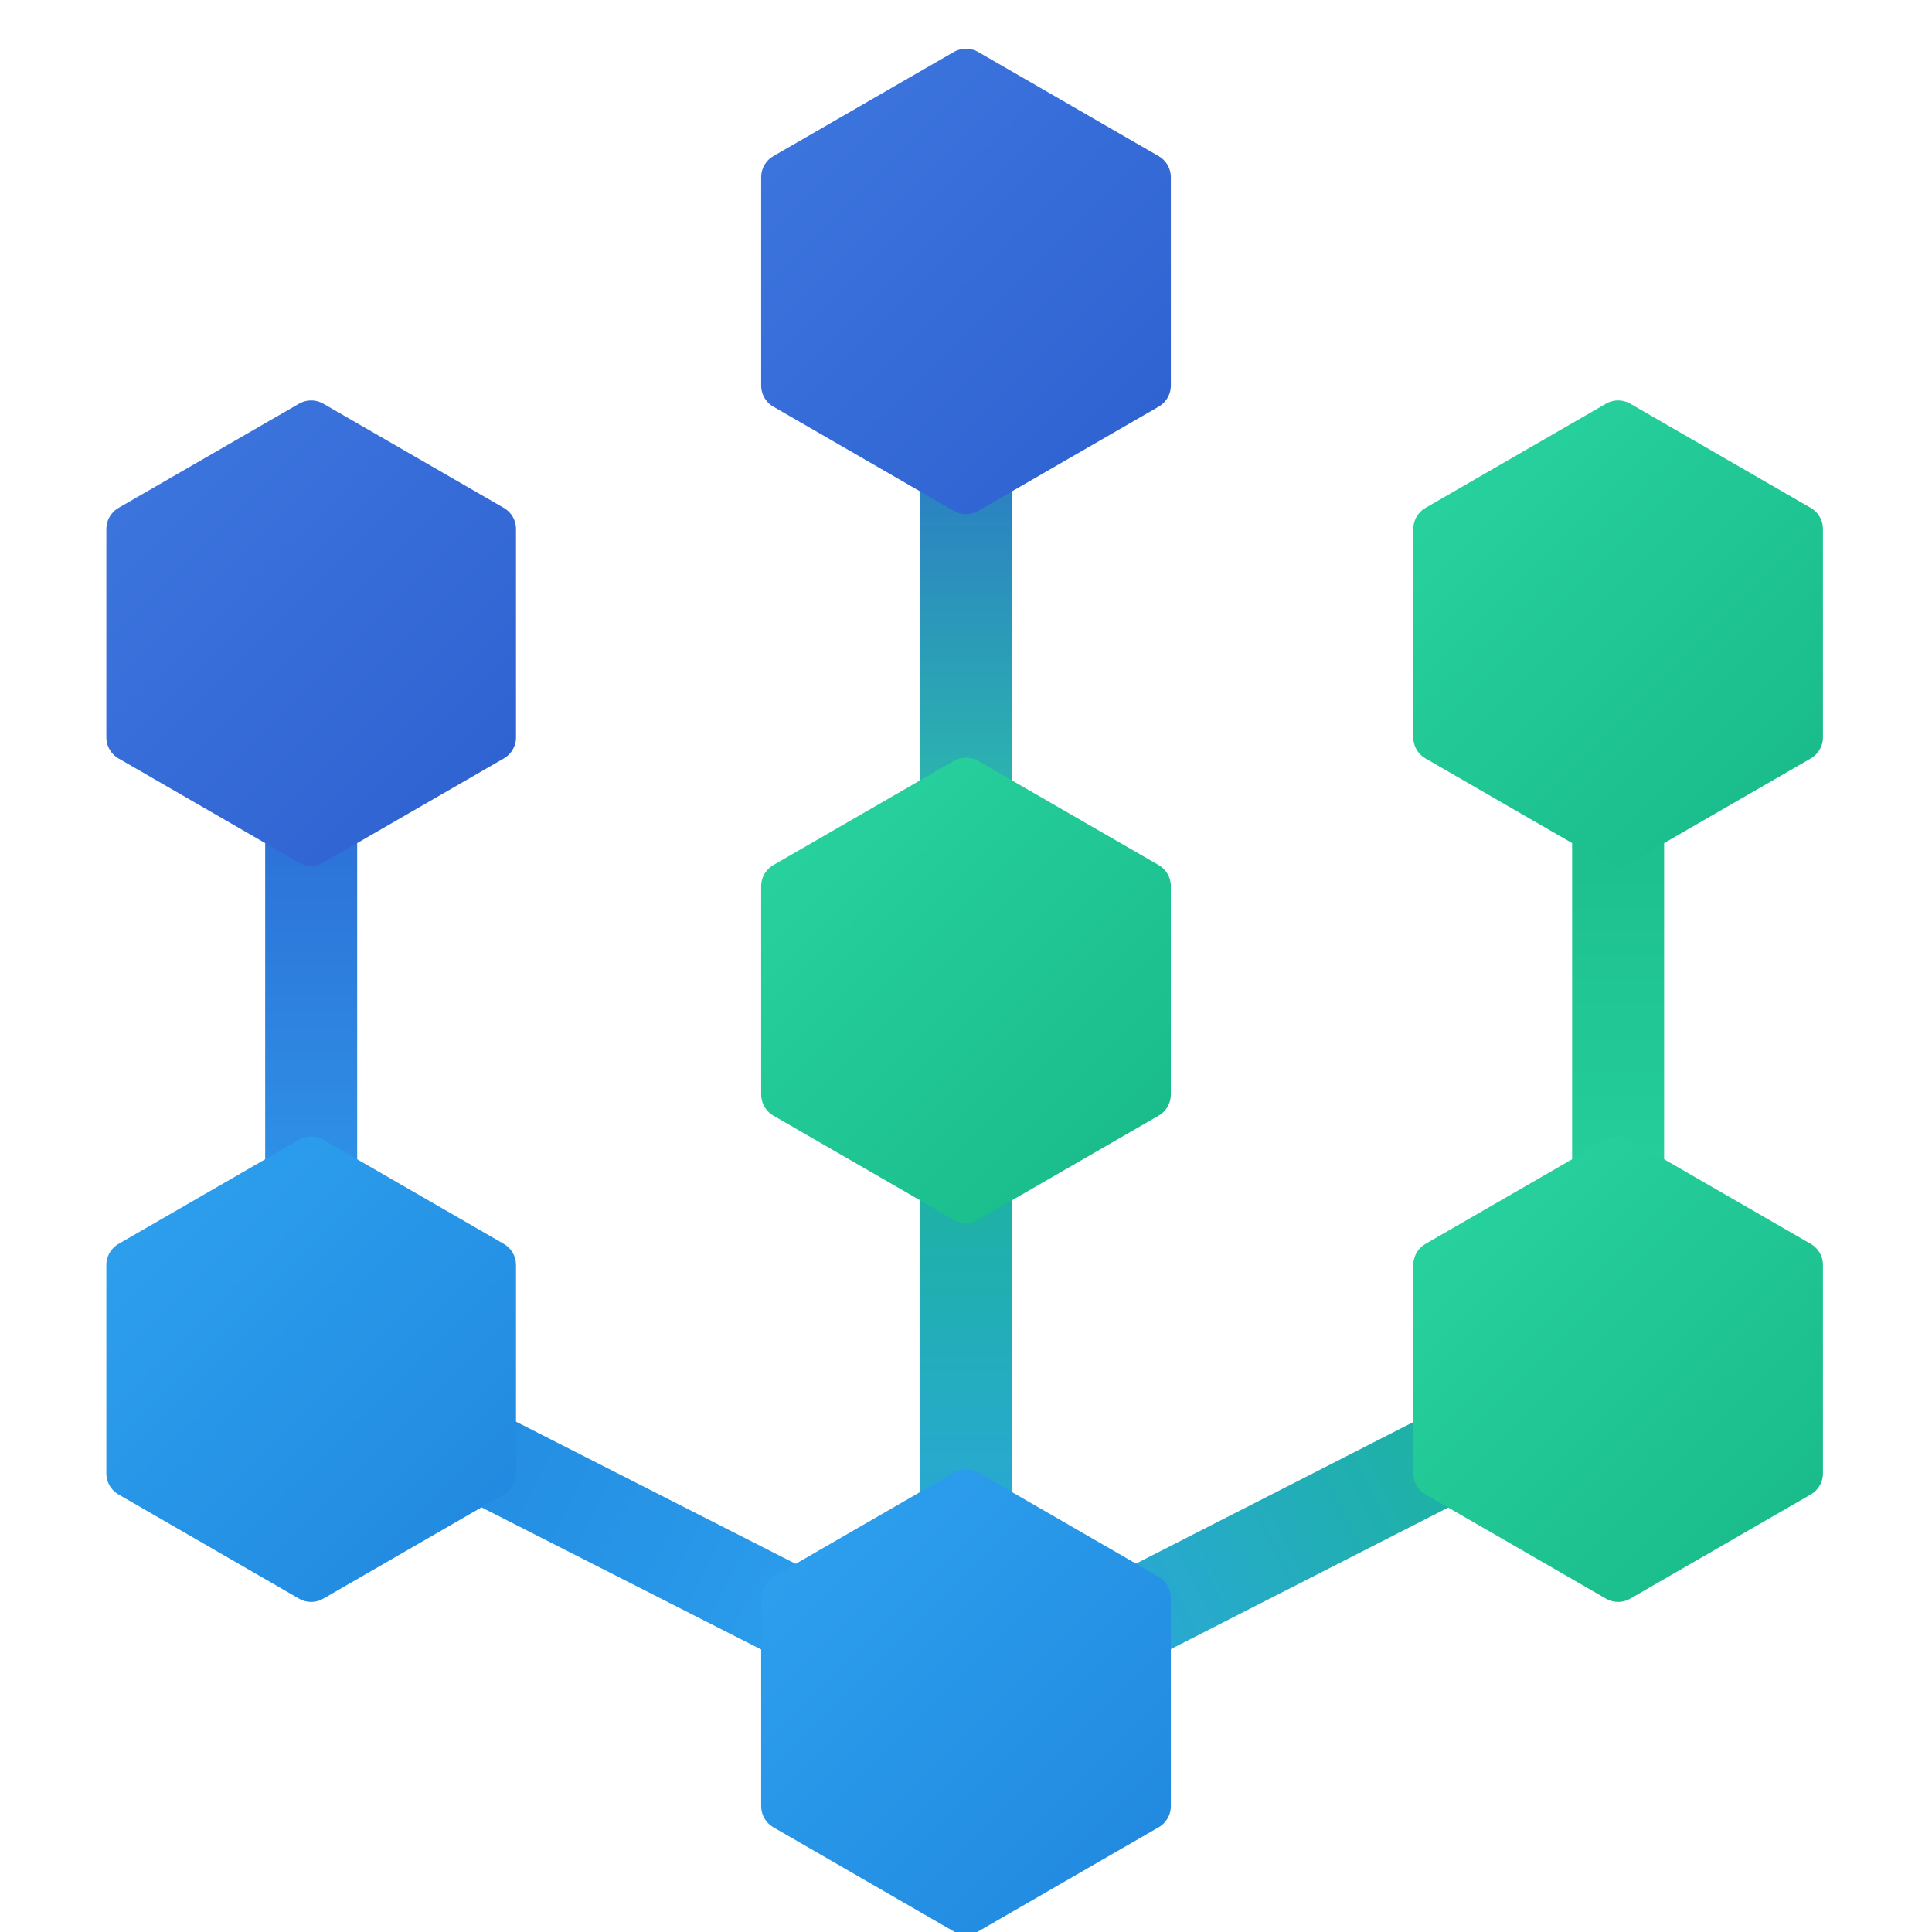
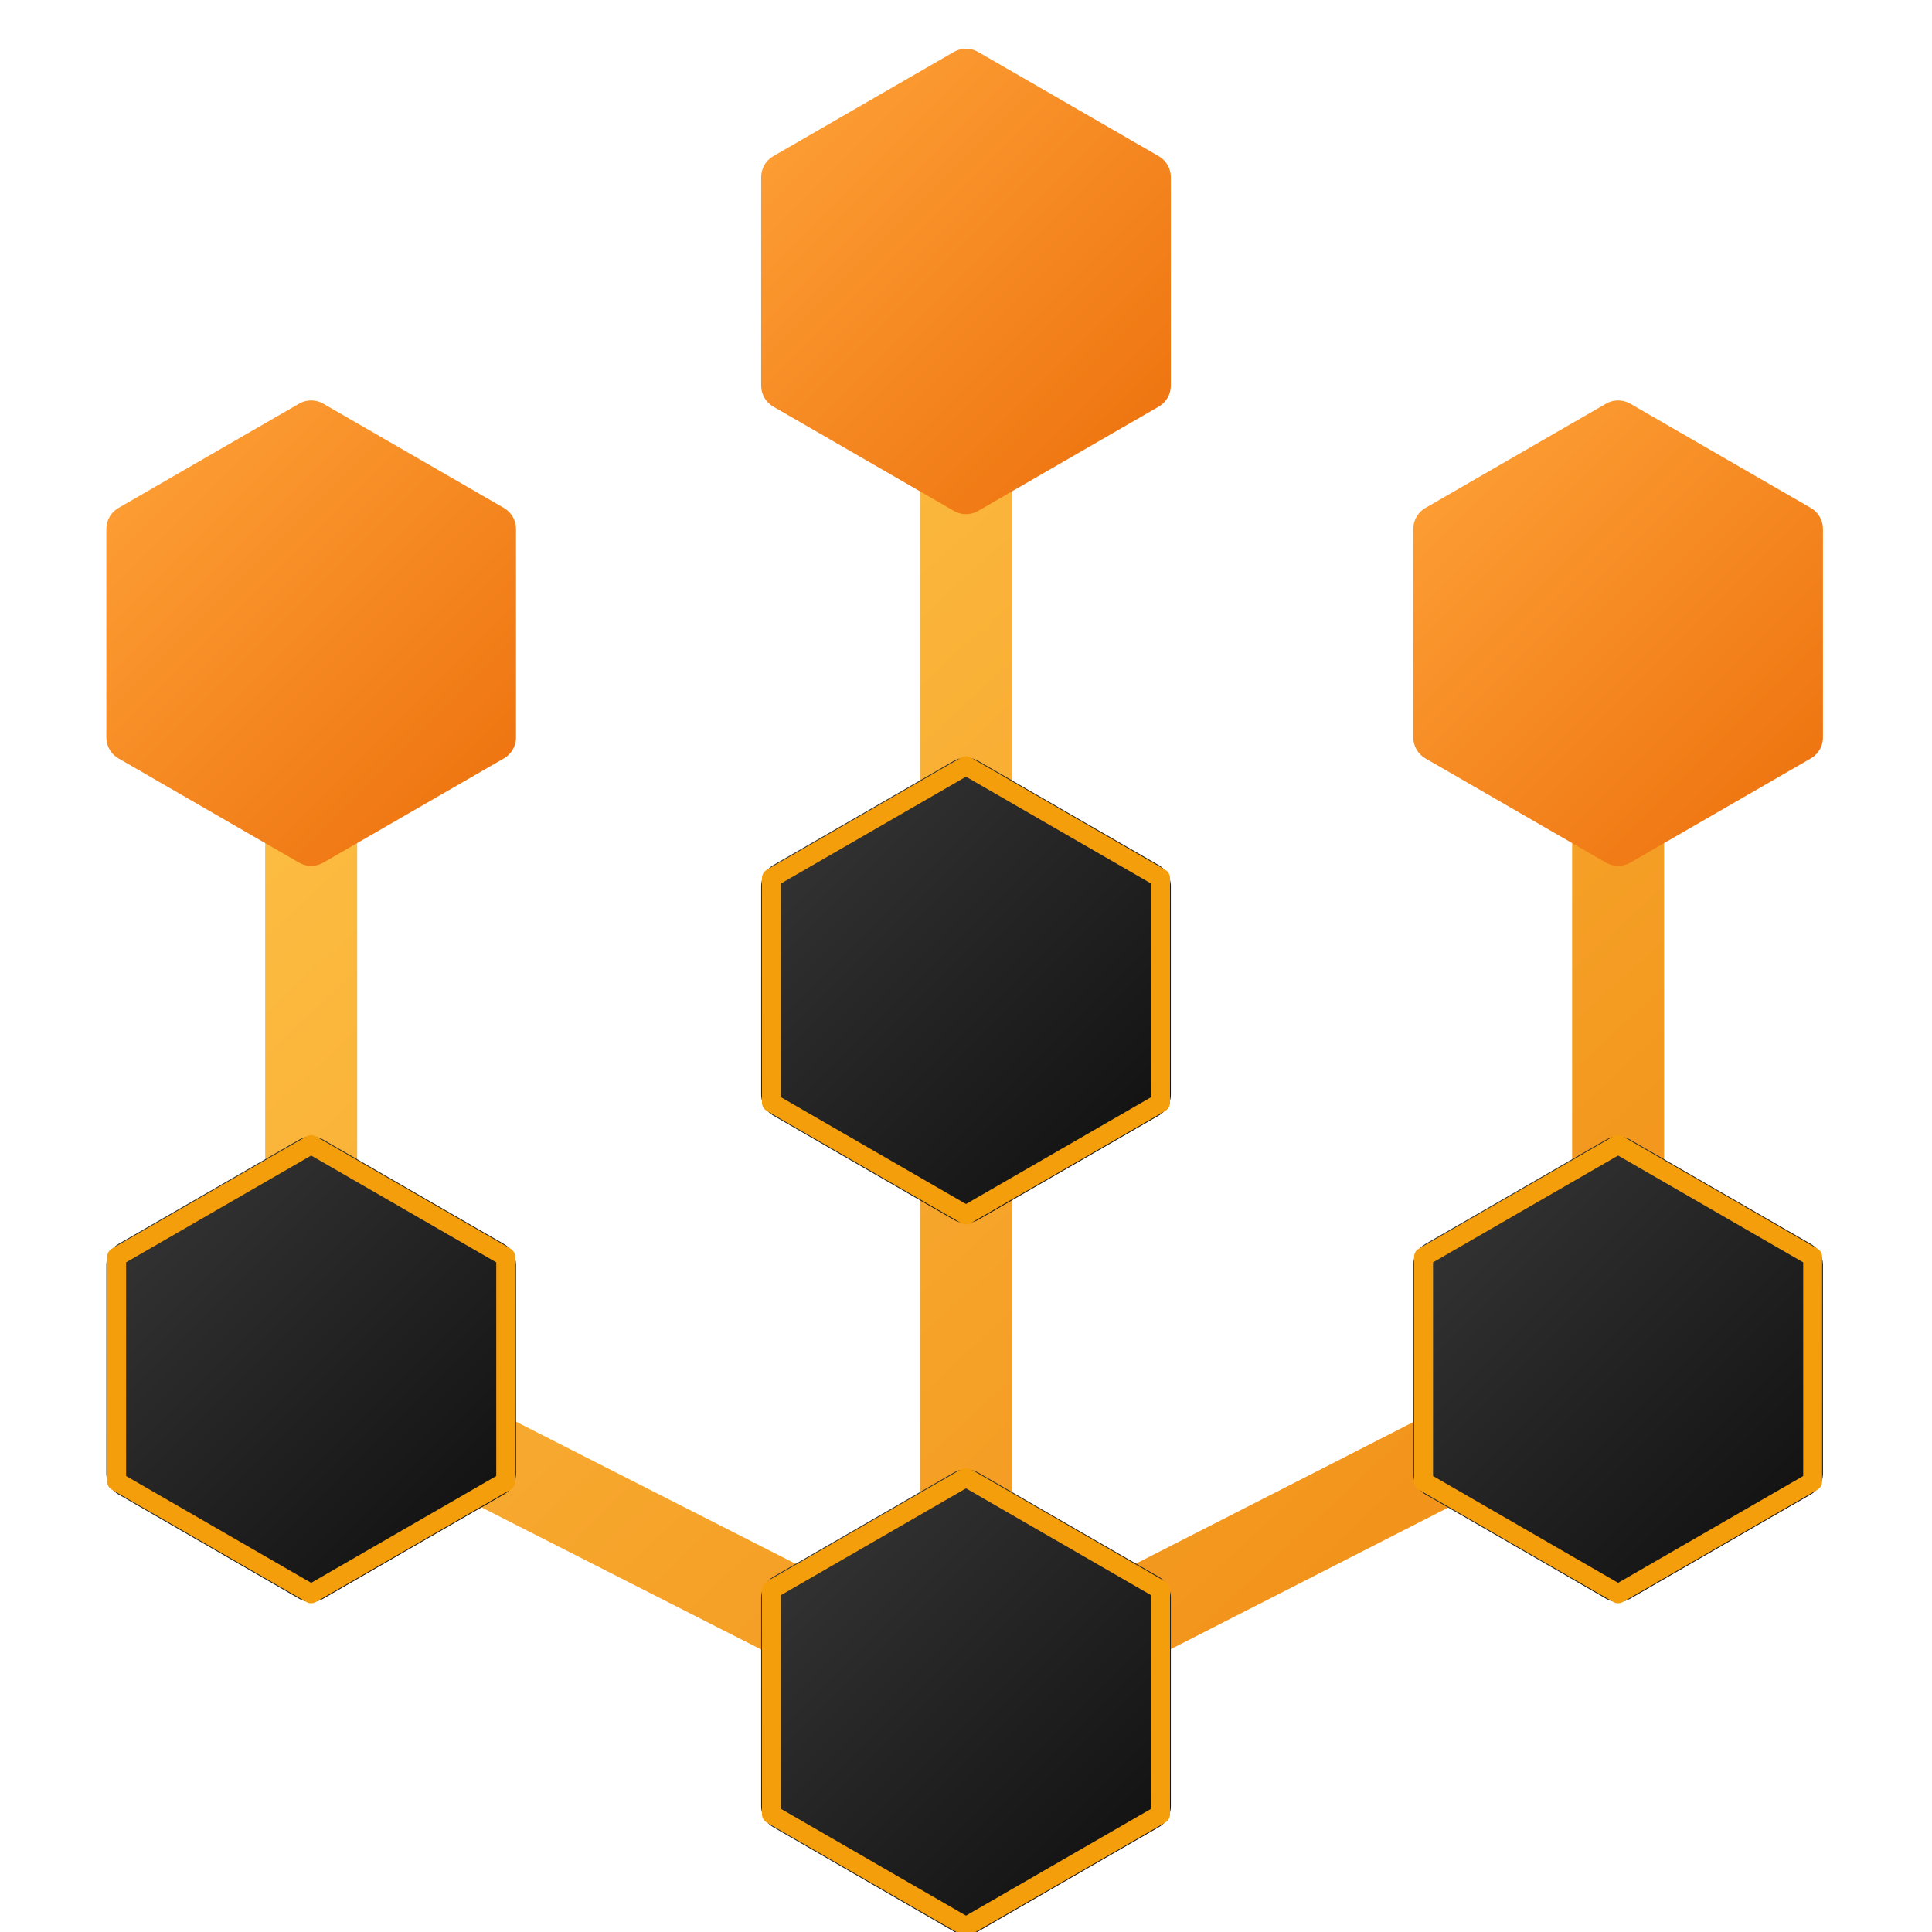
- <svg xmlns="http://www.w3.org/2000/svg" viewBox="88 66 714 714" role="img" aria-label="Kaalera">
+ <svg xmlns="http://www.w3.org/2000/svg" role="img" aria-label="Kaalera" viewBox="88 66 714 714">
  <defs>
    <linearGradient id="ktl" gradientUnits="userSpaceOnUse" x1="117" y1="214" x2="289" y2="386">
-       <stop offset="0" stop-color="#3f78e0" />
-       <stop offset="1" stop-color="#2c5fcf" />
+       <stop offset="0" stop-color="#ffa53a" />
+       <stop offset="1" stop-color="#ec6d0a" />
+     </linearGradient>
+     <linearGradient id="kbl" gradientUnits="userSpaceOnUse" x1="117" y1="486" x2="289" y2="658">
+       <stop offset="0" stop-color="#3a3a3a" />
+       <stop offset="1" stop-color="#0b0b0b" />
    </linearGradient>
    <linearGradient id="ktc" gradientUnits="userSpaceOnUse" x1="359" y1="84" x2="531" y2="256">
-       <stop offset="0" stop-color="#3f78e0" />
-       <stop offset="1" stop-color="#2c5fcf" />
+       <stop offset="0" stop-color="#ffa53a" />
+       <stop offset="1" stop-color="#ec6d0a" />
    </linearGradient>
-     <linearGradient id="kbl" gradientUnits="userSpaceOnUse" x1="117" y1="486" x2="289" y2="658">
-       <stop offset="0" stop-color="#2fa3ef" />
-       <stop offset="1" stop-color="#1f86de" />
+     <linearGradient id="kmc" gradientUnits="userSpaceOnUse" x1="359" y1="346" x2="531" y2="518">
+       <stop offset="0" stop-color="#3a3a3a" />
+       <stop offset="1" stop-color="#0b0b0b" />
    </linearGradient>
    <linearGradient id="kbc" gradientUnits="userSpaceOnUse" x1="359" y1="609" x2="531" y2="781">
-       <stop offset="0" stop-color="#2fa3ef" />
-       <stop offset="1" stop-color="#1f86de" />
-     </linearGradient>
-     <linearGradient id="kmc" gradientUnits="userSpaceOnUse" x1="359" y1="346" x2="531" y2="518">
-       <stop offset="0" stop-color="#2ad6a2" />
-       <stop offset="1" stop-color="#17b787" />
+       <stop offset="0" stop-color="#3a3a3a" />
+       <stop offset="1" stop-color="#0b0b0b" />
    </linearGradient>
    <linearGradient id="ktr" gradientUnits="userSpaceOnUse" x1="600" y1="214" x2="772" y2="386">
-       <stop offset="0" stop-color="#2ad6a2" />
-       <stop offset="1" stop-color="#17b787" />
+       <stop offset="0" stop-color="#ffa53a" />
+       <stop offset="1" stop-color="#ec6d0a" />
    </linearGradient>
    <linearGradient id="kbr" gradientUnits="userSpaceOnUse" x1="600" y1="486" x2="772" y2="658">
-       <stop offset="0" stop-color="#2ad6a2" />
-       <stop offset="1" stop-color="#17b787" />
+       <stop offset="0" stop-color="#3a3a3a" />
+       <stop offset="1" stop-color="#0b0b0b" />
    </linearGradient>
-     <linearGradient id="ke0" gradientUnits="userSpaceOnUse" x1="203" y1="300" x2="203" y2="572">
-       <stop offset="0" stop-color="#2c5fcf" />
-       <stop offset="1" stop-color="#2fa3ef" />
-     </linearGradient>
-     <linearGradient id="ke1" gradientUnits="userSpaceOnUse" x1="445" y1="170" x2="445" y2="432">
-       <stop offset="0" stop-color="#2c5fcf" />
-       <stop offset="1" stop-color="#2ad6a2" />
-     </linearGradient>
-     <linearGradient id="ke2" gradientUnits="userSpaceOnUse" x1="445" y1="432" x2="445" y2="695">
-       <stop offset="0" stop-color="#17b787" />
-       <stop offset="1" stop-color="#2fa3ef" />
-     </linearGradient>
-     <linearGradient id="ke3" gradientUnits="userSpaceOnUse" x1="686" y1="300" x2="686" y2="572">
-       <stop offset="0" stop-color="#17b787" />
-       <stop offset="1" stop-color="#2ad6a2" />
-     </linearGradient>
-     <linearGradient id="ke4" gradientUnits="userSpaceOnUse" x1="203" y1="572" x2="445" y2="695">
-       <stop offset="0" stop-color="#1f86de" />
-       <stop offset="1" stop-color="#2fa3ef" />
-     </linearGradient>
-     <linearGradient id="ke5" gradientUnits="userSpaceOnUse" x1="686" y1="572" x2="445" y2="695">
-       <stop offset="0" stop-color="#17b787" />
-       <stop offset="1" stop-color="#2fa3ef" />
+     <linearGradient id="kbar" gradientUnits="userSpaceOnUse" x1="200" y1="170" x2="690" y2="700">
+       <stop offset="0" stop-color="#ffc94d" />
+       <stop offset="1" stop-color="#f08a12" />
    </linearGradient>
  </defs>
-   <g stroke-width="34" stroke-linecap="round">
-     <line x1="203" y1="300" x2="203" y2="572" stroke="url(#ke0)" />
-     <line x1="445" y1="170" x2="445" y2="432" stroke="url(#ke1)" />
-     <line x1="445" y1="432" x2="445" y2="695" stroke="url(#ke2)" />
-     <line x1="686" y1="300" x2="686" y2="572" stroke="url(#ke3)" />
-     <line x1="203" y1="572" x2="445" y2="695" stroke="url(#ke4)" />
-     <line x1="686" y1="572" x2="445" y2="695" stroke="url(#ke5)" />
+   <g stroke="url(#kbar)" stroke-width="34" stroke-linecap="round">
+     <line x1="203" y1="300" x2="203" y2="572" />
+     <line x1="445" y1="170" x2="445" y2="432" />
+     <line x1="445" y1="432" x2="445" y2="695" />
+     <line x1="686" y1="300" x2="686" y2="572" />
+     <line x1="203" y1="572" x2="445" y2="695" />
+     <line x1="686" y1="572" x2="445" y2="695" />
  </g>
  <g class="piece p1" stroke-width="18" stroke-linejoin="round">
    <polygon points="203.0,223.0 269.7,261.5 269.7,338.5 203.0,377.0 136.3,338.5 136.3,261.5" fill="url(#ktl)" stroke="url(#ktl)" />
    <polygon points="203.0,495.0 269.7,533.5 269.7,610.5 203.0,649.0 136.3,610.5 136.3,533.5" fill="url(#kbl)" stroke="url(#kbl)" />
+     <polygon points="203.0,489.0 274.9,530.5 274.9,613.5 203.0,655.0 131.1,613.5 131.1,530.5" fill="none" stroke="#f59e0b" stroke-width="7" />
  </g>
  <g class="piece p2" stroke-width="18" stroke-linejoin="round">
    <polygon points="445.0,93.0 511.7,131.5 511.7,208.5 445.0,247.0 378.3,208.5 378.3,131.5" fill="url(#ktc)" stroke="url(#ktc)" />
    <polygon points="445.0,355.0 511.7,393.5 511.7,470.5 445.0,509.0 378.3,470.5 378.3,393.5" fill="url(#kmc)" stroke="url(#kmc)" />
+     <polygon points="445.0,349.0 516.9,390.5 516.9,473.5 445.0,515.0 373.1,473.5 373.1,390.5" fill="none" stroke="#f59e0b" stroke-width="7" />
    <polygon points="445.0,618.0 511.7,656.5 511.7,733.5 445.0,772.0 378.3,733.5 378.3,656.5" fill="url(#kbc)" stroke="url(#kbc)" />
+     <polygon points="445.0,612.0 516.9,653.5 516.9,736.5 445.0,778.0 373.1,736.5 373.1,653.5" fill="none" stroke="#f59e0b" stroke-width="7" />
  </g>
  <g class="piece p3" stroke-width="18" stroke-linejoin="round">
    <polygon points="686.0,223.0 752.7,261.5 752.7,338.5 686.0,377.0 619.3,338.5 619.3,261.5" fill="url(#ktr)" stroke="url(#ktr)" />
    <polygon points="686.0,495.0 752.7,533.5 752.7,610.5 686.0,649.0 619.3,610.5 619.3,533.5" fill="url(#kbr)" stroke="url(#kbr)" />
+     <polygon points="686.0,489.0 757.9,530.5 757.9,613.5 686.0,655.0 614.1,613.5 614.1,530.5" fill="none" stroke="#f59e0b" stroke-width="7" />
  </g>
</svg>
